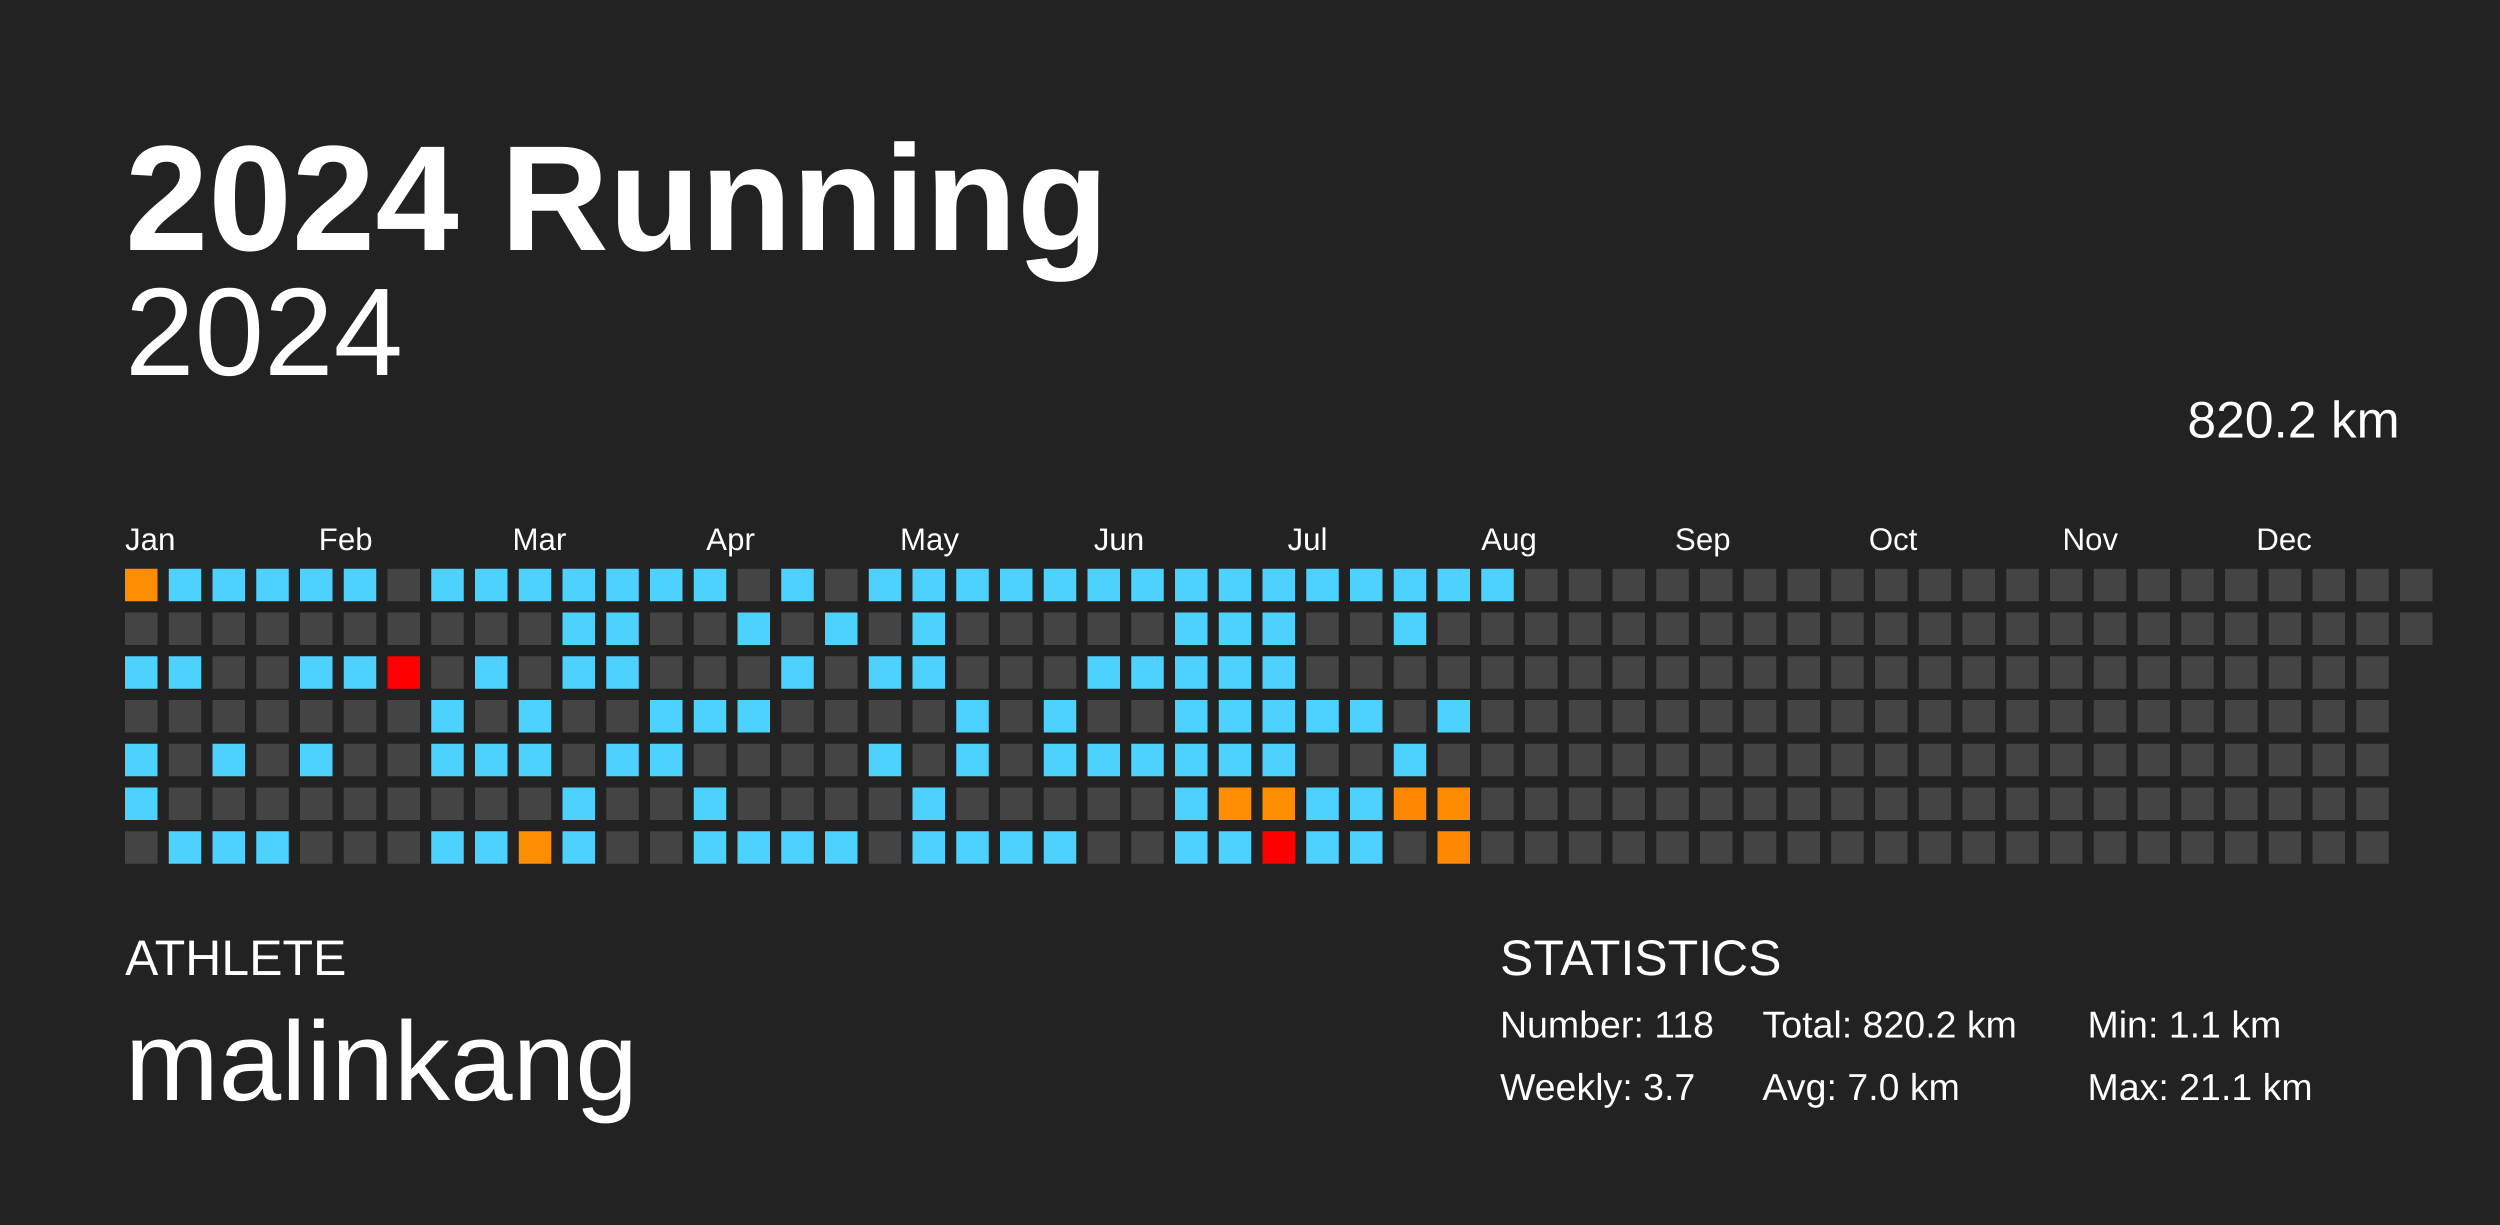
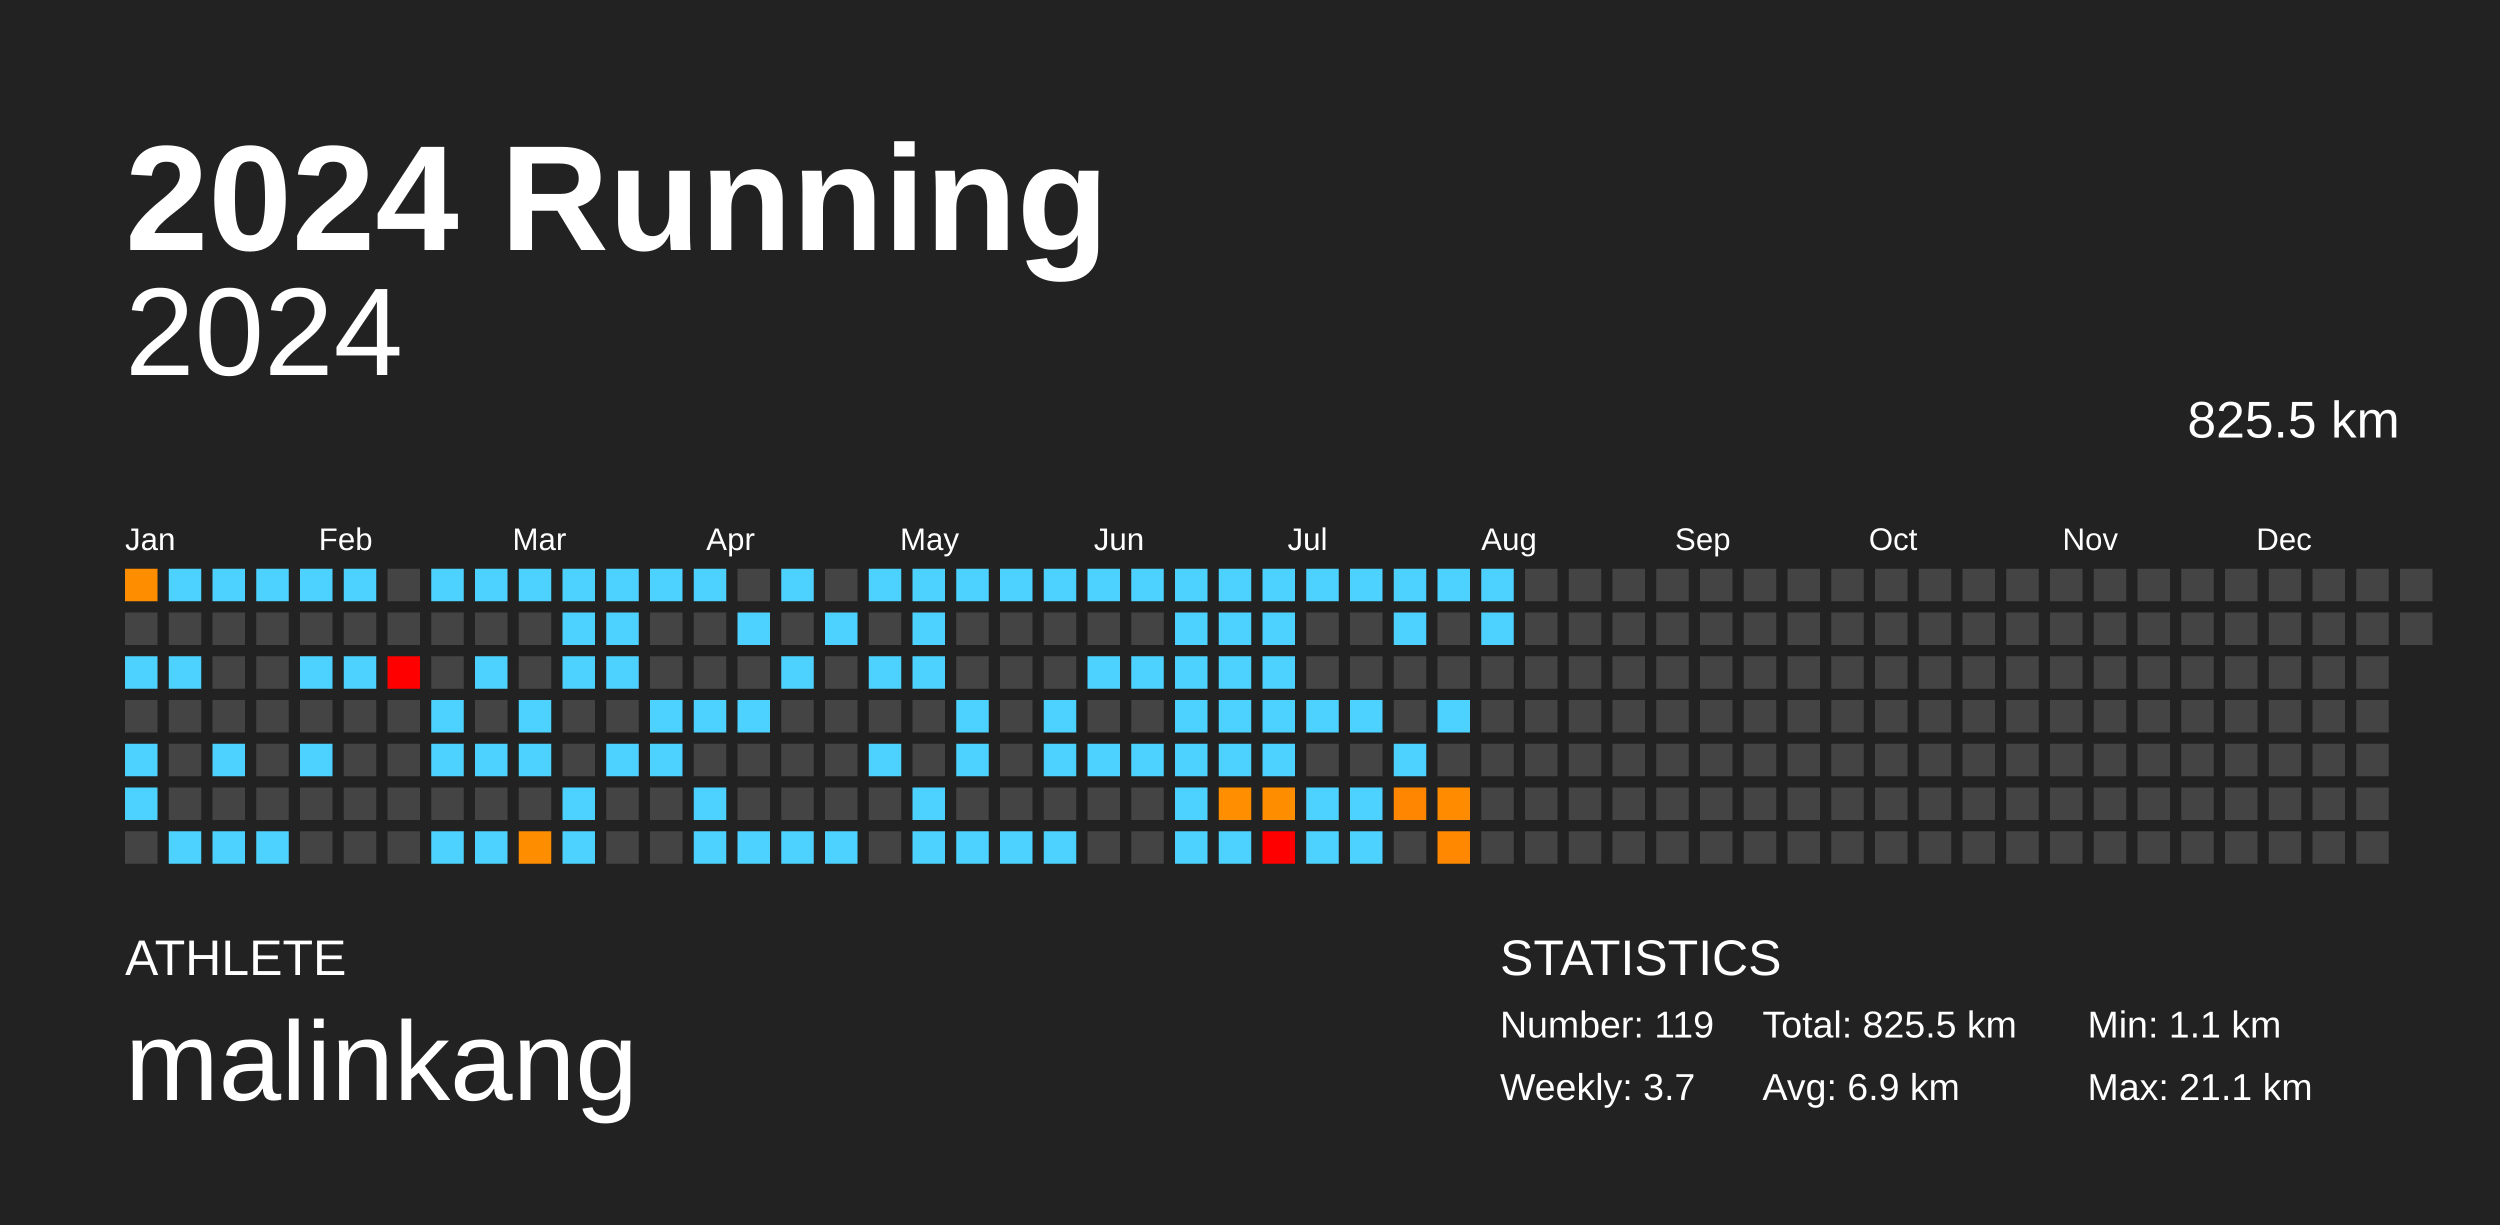
<svg xmlns="http://www.w3.org/2000/svg" baseProfile="full" height="98mm" version="1.1" viewBox="0,0,200,98" width="200mm">
  <defs />
  <rect fill="#222222" height="98" width="200" x="0" y="0" />
  <text fill="#FFFFFF" style="font-size:12px; font-family:Arial; font-weight:bold;" x="10" y="20">2024 Running</text>
  <text fill="#FFFFFF" style="font-size:4px; font-family:Arial" x="10" y="78">ATHLETE</text>
  <text fill="#FFFFFF" style="font-size:9px; font-family:Arial" x="10" y="88">malinkang</text>
  <text fill="#FFFFFF" style="font-size:4px; font-family:Arial" x="120" y="78">STATISTICS</text>
-   <text fill="#FFFFFF" style="font-size:3px; font-family:Arial" x="120" y="83">Number: 118</text>
+   <text fill="#FFFFFF" style="font-size:3px; font-family:Arial" x="120" y="83">Number: 119</text>
  <text fill="#FFFFFF" style="font-size:3px; font-family:Arial" x="120" y="88">Weekly: 3.7</text>
-   <text fill="#FFFFFF" style="font-size:3px; font-family:Arial" x="141" y="83">Total: 820.2 km</text>
-   <text fill="#FFFFFF" style="font-size:3px; font-family:Arial" x="141" y="88">Avg: 7.0 km</text>
+   <text fill="#FFFFFF" style="font-size:3px; font-family:Arial" x="141" y="83">Total: 825.5 km</text>
+   <text fill="#FFFFFF" style="font-size:3px; font-family:Arial" x="141" y="88">Avg: 6.9 km</text>
  <text fill="#FFFFFF" style="font-size:3px; font-family:Arial" x="167" y="83">Min: 1.1 km</text>
  <text fill="#FFFFFF" style="font-size:3px; font-family:Arial" x="167" y="88">Max: 21.1 km</text>
  <text alignment-baseline="hanging" fill="#FFFFFF" style="font-size:10.0px; font-family:Arial;" x="10" y="30">2024</text>
-   <text alignment-baseline="hanging" fill="#FFFFFF" style="font-size:4.125px; font-family:Arial;" x="175" y="35">820.2 km</text>
+   <text alignment-baseline="hanging" fill="#FFFFFF" style="font-size:4.125px; font-family:Arial;" x="175" y="35">825.5 km</text>
  <text fill="#FFFFFF" style="font-size:2.5px; font-family:Arial" x="10.0" y="44">Jan</text>
  <text fill="#FFFFFF" style="font-size:2.5px; font-family:Arial" x="25.5" y="44">Feb</text>
  <text fill="#FFFFFF" style="font-size:2.5px; font-family:Arial" x="41.0" y="44">Mar</text>
  <text fill="#FFFFFF" style="font-size:2.5px; font-family:Arial" x="56.5" y="44">Apr</text>
  <text fill="#FFFFFF" style="font-size:2.5px; font-family:Arial" x="72.0" y="44">May</text>
  <text fill="#FFFFFF" style="font-size:2.5px; font-family:Arial" x="87.5" y="44">Jun</text>
  <text fill="#FFFFFF" style="font-size:2.5px; font-family:Arial" x="103.0" y="44">Jul</text>
  <text fill="#FFFFFF" style="font-size:2.5px; font-family:Arial" x="118.5" y="44">Aug</text>
  <text fill="#FFFFFF" style="font-size:2.5px; font-family:Arial" x="134.0" y="44">Sep</text>
  <text fill="#FFFFFF" style="font-size:2.5px; font-family:Arial" x="149.5" y="44">Oct</text>
  <text fill="#FFFFFF" style="font-size:2.5px; font-family:Arial" x="165.0" y="44">Nov</text>
  <text fill="#FFFFFF" style="font-size:2.5px; font-family:Arial" x="180.5" y="44">Dec</text>
  <rect fill="#ff8d00" height="2.6" width="2.6" x="10.0" y="45.5" />
  <rect fill="#444444" height="2.6" width="2.6" x="10.0" y="49.0" />
  <rect fill="#4dd2ff" height="2.6" width="2.6" x="10.0" y="52.5" />
  <rect fill="#444444" height="2.6" width="2.6" x="10.0" y="56.0" />
  <rect fill="#4dd2ff" height="2.6" width="2.6" x="10.0" y="59.5" />
  <rect fill="#4dd2ff" height="2.6" width="2.6" x="10.0" y="63.0" />
  <rect fill="#444444" height="2.6" width="2.6" x="10.0" y="66.5" />
  <rect fill="#4dd2ff" height="2.6" width="2.6" x="13.5" y="45.5" />
  <rect fill="#444444" height="2.6" width="2.6" x="13.5" y="49.0" />
  <rect fill="#4dd2ff" height="2.6" width="2.6" x="13.5" y="52.5" />
  <rect fill="#444444" height="2.6" width="2.6" x="13.5" y="56.0" />
  <rect fill="#444444" height="2.6" width="2.6" x="13.5" y="59.5" />
  <rect fill="#444444" height="2.6" width="2.6" x="13.5" y="63.0" />
  <rect fill="#4dd2ff" height="2.6" width="2.6" x="13.5" y="66.5" />
  <rect fill="#4dd2ff" height="2.6" width="2.6" x="17.0" y="45.5" />
  <rect fill="#444444" height="2.6" width="2.6" x="17.0" y="49.0" />
  <rect fill="#444444" height="2.6" width="2.6" x="17.0" y="52.5" />
  <rect fill="#444444" height="2.6" width="2.6" x="17.0" y="56.0" />
  <rect fill="#4dd2ff" height="2.6" width="2.6" x="17.0" y="59.5" />
  <rect fill="#444444" height="2.6" width="2.6" x="17.0" y="63.0" />
  <rect fill="#4dd2ff" height="2.6" width="2.6" x="17.0" y="66.5" />
  <rect fill="#4dd2ff" height="2.6" width="2.6" x="20.5" y="45.5" />
  <rect fill="#444444" height="2.6" width="2.6" x="20.5" y="49.0" />
  <rect fill="#444444" height="2.6" width="2.6" x="20.5" y="52.5" />
  <rect fill="#444444" height="2.6" width="2.6" x="20.5" y="56.0" />
  <rect fill="#444444" height="2.6" width="2.6" x="20.5" y="59.5" />
  <rect fill="#444444" height="2.6" width="2.6" x="20.5" y="63.0" />
  <rect fill="#4dd2ff" height="2.6" width="2.6" x="20.5" y="66.5" />
  <rect fill="#4dd2ff" height="2.6" width="2.6" x="24.0" y="45.5" />
  <rect fill="#444444" height="2.6" width="2.6" x="24.0" y="49.0" />
  <rect fill="#4dd2ff" height="2.6" width="2.6" x="24.0" y="52.5" />
  <rect fill="#444444" height="2.6" width="2.6" x="24.0" y="56.0" />
  <rect fill="#4dd2ff" height="2.6" width="2.6" x="24.0" y="59.5" />
  <rect fill="#444444" height="2.6" width="2.6" x="24.0" y="63.0" />
  <rect fill="#444444" height="2.6" width="2.6" x="24.0" y="66.5" />
  <rect fill="#4dd2ff" height="2.6" width="2.6" x="27.5" y="45.5" />
  <rect fill="#444444" height="2.6" width="2.6" x="27.5" y="49.0" />
  <rect fill="#4dd2ff" height="2.6" width="2.6" x="27.5" y="52.5" />
  <rect fill="#444444" height="2.6" width="2.6" x="27.5" y="56.0" />
  <rect fill="#444444" height="2.6" width="2.6" x="27.5" y="59.5" />
  <rect fill="#444444" height="2.6" width="2.6" x="27.5" y="63.0" />
  <rect fill="#444444" height="2.6" width="2.6" x="27.5" y="66.5" />
  <rect fill="#444444" height="2.6" width="2.6" x="31.0" y="45.5" />
  <rect fill="#444444" height="2.6" width="2.6" x="31.0" y="49.0" />
  <rect fill="red" height="2.6" width="2.6" x="31.0" y="52.5" />
  <rect fill="#444444" height="2.6" width="2.6" x="31.0" y="56.0" />
  <rect fill="#444444" height="2.6" width="2.6" x="31.0" y="59.5" />
  <rect fill="#444444" height="2.6" width="2.6" x="31.0" y="63.0" />
  <rect fill="#444444" height="2.6" width="2.6" x="31.0" y="66.5" />
  <rect fill="#4dd2ff" height="2.6" width="2.6" x="34.5" y="45.5" />
  <rect fill="#444444" height="2.6" width="2.6" x="34.5" y="49.0" />
  <rect fill="#444444" height="2.6" width="2.6" x="34.5" y="52.5" />
  <rect fill="#4dd2ff" height="2.6" width="2.6" x="34.5" y="56.0" />
  <rect fill="#4dd2ff" height="2.6" width="2.6" x="34.5" y="59.5" />
  <rect fill="#444444" height="2.6" width="2.6" x="34.5" y="63.0" />
  <rect fill="#4dd2ff" height="2.6" width="2.6" x="34.5" y="66.5" />
  <rect fill="#4dd2ff" height="2.6" width="2.6" x="38.0" y="45.5" />
  <rect fill="#444444" height="2.6" width="2.6" x="38.0" y="49.0" />
  <rect fill="#4dd2ff" height="2.6" width="2.6" x="38.0" y="52.5" />
  <rect fill="#444444" height="2.6" width="2.6" x="38.0" y="56.0" />
  <rect fill="#4dd2ff" height="2.6" width="2.6" x="38.0" y="59.5" />
  <rect fill="#444444" height="2.6" width="2.6" x="38.0" y="63.0" />
  <rect fill="#4dd2ff" height="2.6" width="2.6" x="38.0" y="66.5" />
  <rect fill="#4dd2ff" height="2.6" width="2.6" x="41.5" y="45.5" />
  <rect fill="#444444" height="2.6" width="2.6" x="41.5" y="49.0" />
  <rect fill="#444444" height="2.6" width="2.6" x="41.5" y="52.5" />
  <rect fill="#4dd2ff" height="2.6" width="2.6" x="41.5" y="56.0" />
  <rect fill="#4dd2ff" height="2.6" width="2.6" x="41.5" y="59.5" />
  <rect fill="#444444" height="2.6" width="2.6" x="41.5" y="63.0" />
  <rect fill="#ff8d00" height="2.6" width="2.6" x="41.5" y="66.5" />
  <rect fill="#4dd2ff" height="2.6" width="2.6" x="45.0" y="45.5" />
  <rect fill="#4dd2ff" height="2.6" width="2.6" x="45.0" y="49.0" />
  <rect fill="#4dd2ff" height="2.6" width="2.6" x="45.0" y="52.5" />
  <rect fill="#444444" height="2.6" width="2.6" x="45.0" y="56.0" />
  <rect fill="#444444" height="2.6" width="2.6" x="45.0" y="59.5" />
  <rect fill="#4dd2ff" height="2.6" width="2.6" x="45.0" y="63.0" />
  <rect fill="#4dd2ff" height="2.6" width="2.6" x="45.0" y="66.5" />
  <rect fill="#4dd2ff" height="2.6" width="2.6" x="48.5" y="45.5" />
  <rect fill="#4dd2ff" height="2.6" width="2.6" x="48.5" y="49.0" />
  <rect fill="#4dd2ff" height="2.6" width="2.6" x="48.5" y="52.5" />
  <rect fill="#444444" height="2.6" width="2.6" x="48.5" y="56.0" />
  <rect fill="#4dd2ff" height="2.6" width="2.6" x="48.5" y="59.5" />
  <rect fill="#444444" height="2.6" width="2.6" x="48.5" y="63.0" />
  <rect fill="#444444" height="2.6" width="2.6" x="48.5" y="66.5" />
  <rect fill="#4dd2ff" height="2.6" width="2.6" x="52.0" y="45.5" />
  <rect fill="#444444" height="2.6" width="2.6" x="52.0" y="49.0" />
  <rect fill="#444444" height="2.6" width="2.6" x="52.0" y="52.5" />
  <rect fill="#4dd2ff" height="2.6" width="2.6" x="52.0" y="56.0" />
  <rect fill="#4dd2ff" height="2.6" width="2.6" x="52.0" y="59.5" />
  <rect fill="#444444" height="2.6" width="2.6" x="52.0" y="63.0" />
  <rect fill="#444444" height="2.6" width="2.6" x="52.0" y="66.5" />
  <rect fill="#4dd2ff" height="2.6" width="2.6" x="55.5" y="45.5" />
  <rect fill="#444444" height="2.6" width="2.6" x="55.5" y="49.0" />
  <rect fill="#444444" height="2.6" width="2.6" x="55.5" y="52.5" />
  <rect fill="#4dd2ff" height="2.6" width="2.6" x="55.5" y="56.0" />
  <rect fill="#444444" height="2.6" width="2.6" x="55.5" y="59.5" />
  <rect fill="#4dd2ff" height="2.6" width="2.6" x="55.5" y="63.0" />
  <rect fill="#4dd2ff" height="2.6" width="2.6" x="55.5" y="66.5" />
  <rect fill="#444444" height="2.6" width="2.6" x="59.0" y="45.5" />
  <rect fill="#4dd2ff" height="2.6" width="2.6" x="59.0" y="49.0" />
  <rect fill="#444444" height="2.6" width="2.6" x="59.0" y="52.5" />
  <rect fill="#4dd2ff" height="2.6" width="2.6" x="59.0" y="56.0" />
  <rect fill="#444444" height="2.6" width="2.6" x="59.0" y="59.5" />
  <rect fill="#444444" height="2.6" width="2.6" x="59.0" y="63.0" />
  <rect fill="#4dd2ff" height="2.6" width="2.6" x="59.0" y="66.5" />
  <rect fill="#4dd2ff" height="2.6" width="2.6" x="62.5" y="45.5" />
  <rect fill="#444444" height="2.6" width="2.6" x="62.5" y="49.0" />
  <rect fill="#4dd2ff" height="2.6" width="2.6" x="62.5" y="52.5" />
  <rect fill="#444444" height="2.6" width="2.6" x="62.5" y="56.0" />
  <rect fill="#444444" height="2.6" width="2.6" x="62.5" y="59.5" />
  <rect fill="#444444" height="2.6" width="2.6" x="62.5" y="63.0" />
  <rect fill="#4dd2ff" height="2.6" width="2.6" x="62.5" y="66.5" />
  <rect fill="#444444" height="2.6" width="2.6" x="66.0" y="45.5" />
  <rect fill="#4dd2ff" height="2.6" width="2.6" x="66.0" y="49.0" />
  <rect fill="#444444" height="2.6" width="2.6" x="66.0" y="52.5" />
  <rect fill="#444444" height="2.6" width="2.6" x="66.0" y="56.0" />
  <rect fill="#444444" height="2.6" width="2.6" x="66.0" y="59.5" />
  <rect fill="#444444" height="2.6" width="2.6" x="66.0" y="63.0" />
  <rect fill="#4dd2ff" height="2.6" width="2.6" x="66.0" y="66.5" />
  <rect fill="#4dd2ff" height="2.6" width="2.6" x="69.5" y="45.5" />
  <rect fill="#444444" height="2.6" width="2.6" x="69.5" y="49.0" />
  <rect fill="#4dd2ff" height="2.6" width="2.6" x="69.5" y="52.5" />
  <rect fill="#444444" height="2.6" width="2.6" x="69.5" y="56.0" />
  <rect fill="#4dd2ff" height="2.6" width="2.6" x="69.5" y="59.5" />
  <rect fill="#444444" height="2.6" width="2.6" x="69.5" y="63.0" />
  <rect fill="#444444" height="2.6" width="2.6" x="69.5" y="66.5" />
  <rect fill="#4dd2ff" height="2.6" width="2.6" x="73.0" y="45.5" />
  <rect fill="#4dd2ff" height="2.6" width="2.6" x="73.0" y="49.0" />
  <rect fill="#4dd2ff" height="2.6" width="2.6" x="73.0" y="52.5" />
  <rect fill="#444444" height="2.6" width="2.6" x="73.0" y="56.0" />
  <rect fill="#444444" height="2.6" width="2.6" x="73.0" y="59.5" />
  <rect fill="#4dd2ff" height="2.6" width="2.6" x="73.0" y="63.0" />
  <rect fill="#4dd2ff" height="2.6" width="2.6" x="73.0" y="66.5" />
  <rect fill="#4dd2ff" height="2.6" width="2.6" x="76.5" y="45.5" />
  <rect fill="#444444" height="2.6" width="2.6" x="76.5" y="49.0" />
  <rect fill="#444444" height="2.6" width="2.6" x="76.5" y="52.5" />
  <rect fill="#4dd2ff" height="2.6" width="2.6" x="76.5" y="56.0" />
  <rect fill="#4dd2ff" height="2.6" width="2.6" x="76.5" y="59.5" />
  <rect fill="#444444" height="2.6" width="2.6" x="76.5" y="63.0" />
  <rect fill="#4dd2ff" height="2.6" width="2.6" x="76.5" y="66.5" />
  <rect fill="#4dd2ff" height="2.6" width="2.6" x="80.0" y="45.5" />
  <rect fill="#444444" height="2.6" width="2.6" x="80.0" y="49.0" />
  <rect fill="#444444" height="2.6" width="2.6" x="80.0" y="52.5" />
  <rect fill="#444444" height="2.6" width="2.6" x="80.0" y="56.0" />
  <rect fill="#444444" height="2.6" width="2.6" x="80.0" y="59.5" />
  <rect fill="#444444" height="2.6" width="2.6" x="80.0" y="63.0" />
  <rect fill="#4dd2ff" height="2.6" width="2.6" x="80.0" y="66.5" />
  <rect fill="#4dd2ff" height="2.6" width="2.6" x="83.5" y="45.5" />
  <rect fill="#444444" height="2.6" width="2.6" x="83.5" y="49.0" />
  <rect fill="#444444" height="2.6" width="2.6" x="83.5" y="52.5" />
  <rect fill="#4dd2ff" height="2.6" width="2.6" x="83.5" y="56.0" />
  <rect fill="#4dd2ff" height="2.6" width="2.6" x="83.5" y="59.5" />
  <rect fill="#444444" height="2.6" width="2.6" x="83.5" y="63.0" />
  <rect fill="#4dd2ff" height="2.6" width="2.6" x="83.5" y="66.5" />
  <rect fill="#4dd2ff" height="2.6" width="2.6" x="87.0" y="45.5" />
  <rect fill="#444444" height="2.6" width="2.6" x="87.0" y="49.0" />
  <rect fill="#4dd2ff" height="2.6" width="2.6" x="87.0" y="52.5" />
  <rect fill="#444444" height="2.6" width="2.6" x="87.0" y="56.0" />
  <rect fill="#4dd2ff" height="2.6" width="2.6" x="87.0" y="59.5" />
  <rect fill="#444444" height="2.6" width="2.6" x="87.0" y="63.0" />
  <rect fill="#444444" height="2.6" width="2.6" x="87.0" y="66.5" />
  <rect fill="#4dd2ff" height="2.6" width="2.6" x="90.5" y="45.5" />
  <rect fill="#444444" height="2.6" width="2.6" x="90.5" y="49.0" />
  <rect fill="#4dd2ff" height="2.6" width="2.6" x="90.5" y="52.5" />
  <rect fill="#444444" height="2.6" width="2.6" x="90.5" y="56.0" />
  <rect fill="#4dd2ff" height="2.6" width="2.6" x="90.5" y="59.5" />
  <rect fill="#444444" height="2.6" width="2.6" x="90.5" y="63.0" />
  <rect fill="#444444" height="2.6" width="2.6" x="90.5" y="66.5" />
  <rect fill="#4dd2ff" height="2.6" width="2.6" x="94.0" y="45.5" />
  <rect fill="#4dd2ff" height="2.6" width="2.6" x="94.0" y="49.0" />
  <rect fill="#4dd2ff" height="2.6" width="2.6" x="94.0" y="52.5" />
  <rect fill="#4dd2ff" height="2.6" width="2.6" x="94.0" y="56.0" />
  <rect fill="#4dd2ff" height="2.6" width="2.6" x="94.0" y="59.5" />
  <rect fill="#4dd2ff" height="2.6" width="2.6" x="94.0" y="63.0" />
  <rect fill="#4dd2ff" height="2.6" width="2.6" x="94.0" y="66.5" />
  <rect fill="#4dd2ff" height="2.6" width="2.6" x="97.5" y="45.5" />
  <rect fill="#4dd2ff" height="2.6" width="2.6" x="97.5" y="49.0" />
  <rect fill="#4dd2ff" height="2.6" width="2.6" x="97.5" y="52.5" />
  <rect fill="#4dd2ff" height="2.6" width="2.6" x="97.5" y="56.0" />
  <rect fill="#4dd2ff" height="2.6" width="2.6" x="97.5" y="59.5" />
  <rect fill="#ff8e00" height="2.6" width="2.6" x="97.5" y="63.0" />
  <rect fill="#4dd2ff" height="2.6" width="2.6" x="97.5" y="66.5" />
  <rect fill="#4dd2ff" height="2.6" width="2.6" x="101.0" y="45.5" />
  <rect fill="#4dd2ff" height="2.6" width="2.6" x="101.0" y="49.0" />
  <rect fill="#4dd2ff" height="2.6" width="2.6" x="101.0" y="52.5" />
  <rect fill="#4dd2ff" height="2.6" width="2.6" x="101.0" y="56.0" />
  <rect fill="#4dd2ff" height="2.6" width="2.6" x="101.0" y="59.5" />
  <rect fill="#ff8d00" height="2.6" width="2.6" x="101.0" y="63.0" />
  <rect fill="red" height="2.6" width="2.6" x="101.0" y="66.5" />
  <rect fill="#4dd2ff" height="2.6" width="2.6" x="104.5" y="45.5" />
  <rect fill="#444444" height="2.6" width="2.6" x="104.5" y="49.0" />
  <rect fill="#444444" height="2.6" width="2.6" x="104.5" y="52.5" />
  <rect fill="#4dd2ff" height="2.6" width="2.6" x="104.5" y="56.0" />
  <rect fill="#444444" height="2.6" width="2.6" x="104.5" y="59.5" />
  <rect fill="#4dd2ff" height="2.6" width="2.6" x="104.5" y="63.0" />
  <rect fill="#4dd2ff" height="2.6" width="2.6" x="104.5" y="66.5" />
  <rect fill="#4dd2ff" height="2.6" width="2.6" x="108.0" y="45.5" />
  <rect fill="#444444" height="2.6" width="2.6" x="108.0" y="49.0" />
  <rect fill="#444444" height="2.6" width="2.6" x="108.0" y="52.5" />
  <rect fill="#4dd2ff" height="2.6" width="2.6" x="108.0" y="56.0" />
  <rect fill="#444444" height="2.6" width="2.6" x="108.0" y="59.5" />
  <rect fill="#4dd2ff" height="2.6" width="2.6" x="108.0" y="63.0" />
  <rect fill="#4dd2ff" height="2.6" width="2.6" x="108.0" y="66.5" />
  <rect fill="#4dd2ff" height="2.6" width="2.6" x="111.5" y="45.5" />
  <rect fill="#4dd2ff" height="2.6" width="2.6" x="111.5" y="49.0" />
  <rect fill="#444444" height="2.6" width="2.6" x="111.5" y="52.5" />
  <rect fill="#444444" height="2.6" width="2.6" x="111.5" y="56.0" />
  <rect fill="#4dd2ff" height="2.6" width="2.6" x="111.5" y="59.5" />
  <rect fill="#ff8600" height="2.6" width="2.6" x="111.5" y="63.0" />
  <rect fill="#444444" height="2.6" width="2.6" x="111.5" y="66.5" />
  <rect fill="#4dd2ff" height="2.6" width="2.6" x="115.0" y="45.5" />
  <rect fill="#444444" height="2.6" width="2.6" x="115.0" y="49.0" />
  <rect fill="#444444" height="2.6" width="2.6" x="115.0" y="52.5" />
  <rect fill="#4dd2ff" height="2.6" width="2.6" x="115.0" y="56.0" />
  <rect fill="#444444" height="2.6" width="2.6" x="115.0" y="59.5" />
  <rect fill="#ff8c00" height="2.6" width="2.6" x="115.0" y="63.0" />
  <rect fill="#ff8800" height="2.6" width="2.6" x="115.0" y="66.5" />
  <rect fill="#4dd2ff" height="2.6" width="2.6" x="118.5" y="45.5" />
-   <rect fill="#444444" height="2.6" width="2.6" x="118.5" y="49.0" />
+   <rect fill="#4dd2ff" height="2.6" width="2.6" x="118.5" y="49.0" />
  <rect fill="#444444" height="2.6" width="2.6" x="118.5" y="52.5" />
  <rect fill="#444444" height="2.6" width="2.6" x="118.5" y="56.0" />
  <rect fill="#444444" height="2.6" width="2.6" x="118.5" y="59.5" />
  <rect fill="#444444" height="2.6" width="2.6" x="118.5" y="63.0" />
  <rect fill="#444444" height="2.6" width="2.6" x="118.5" y="66.5" />
  <rect fill="#444444" height="2.6" width="2.6" x="122.0" y="45.5" />
  <rect fill="#444444" height="2.6" width="2.6" x="122.0" y="49.0" />
  <rect fill="#444444" height="2.6" width="2.6" x="122.0" y="52.5" />
  <rect fill="#444444" height="2.6" width="2.6" x="122.0" y="56.0" />
  <rect fill="#444444" height="2.6" width="2.6" x="122.0" y="59.5" />
  <rect fill="#444444" height="2.6" width="2.6" x="122.0" y="63.0" />
  <rect fill="#444444" height="2.6" width="2.6" x="122.0" y="66.5" />
  <rect fill="#444444" height="2.6" width="2.6" x="125.5" y="45.5" />
  <rect fill="#444444" height="2.6" width="2.6" x="125.5" y="49.0" />
  <rect fill="#444444" height="2.6" width="2.6" x="125.5" y="52.5" />
  <rect fill="#444444" height="2.6" width="2.6" x="125.5" y="56.0" />
  <rect fill="#444444" height="2.6" width="2.6" x="125.5" y="59.5" />
  <rect fill="#444444" height="2.6" width="2.6" x="125.5" y="63.0" />
  <rect fill="#444444" height="2.6" width="2.6" x="125.5" y="66.5" />
  <rect fill="#444444" height="2.6" width="2.6" x="129.0" y="45.5" />
  <rect fill="#444444" height="2.6" width="2.6" x="129.0" y="49.0" />
  <rect fill="#444444" height="2.6" width="2.6" x="129.0" y="52.5" />
  <rect fill="#444444" height="2.6" width="2.6" x="129.0" y="56.0" />
  <rect fill="#444444" height="2.6" width="2.6" x="129.0" y="59.5" />
  <rect fill="#444444" height="2.6" width="2.6" x="129.0" y="63.0" />
  <rect fill="#444444" height="2.6" width="2.6" x="129.0" y="66.5" />
  <rect fill="#444444" height="2.6" width="2.6" x="132.5" y="45.5" />
  <rect fill="#444444" height="2.6" width="2.6" x="132.5" y="49.0" />
  <rect fill="#444444" height="2.6" width="2.6" x="132.5" y="52.5" />
  <rect fill="#444444" height="2.6" width="2.6" x="132.5" y="56.0" />
  <rect fill="#444444" height="2.6" width="2.6" x="132.5" y="59.5" />
  <rect fill="#444444" height="2.6" width="2.6" x="132.5" y="63.0" />
  <rect fill="#444444" height="2.6" width="2.6" x="132.5" y="66.5" />
  <rect fill="#444444" height="2.6" width="2.6" x="136.0" y="45.5" />
  <rect fill="#444444" height="2.6" width="2.6" x="136.0" y="49.0" />
  <rect fill="#444444" height="2.6" width="2.6" x="136.0" y="52.5" />
  <rect fill="#444444" height="2.6" width="2.6" x="136.0" y="56.0" />
  <rect fill="#444444" height="2.6" width="2.6" x="136.0" y="59.5" />
  <rect fill="#444444" height="2.6" width="2.6" x="136.0" y="63.0" />
  <rect fill="#444444" height="2.6" width="2.6" x="136.0" y="66.5" />
  <rect fill="#444444" height="2.6" width="2.6" x="139.5" y="45.5" />
  <rect fill="#444444" height="2.6" width="2.6" x="139.5" y="49.0" />
  <rect fill="#444444" height="2.6" width="2.6" x="139.5" y="52.5" />
  <rect fill="#444444" height="2.6" width="2.6" x="139.5" y="56.0" />
  <rect fill="#444444" height="2.6" width="2.6" x="139.5" y="59.5" />
  <rect fill="#444444" height="2.6" width="2.6" x="139.5" y="63.0" />
  <rect fill="#444444" height="2.6" width="2.6" x="139.5" y="66.5" />
  <rect fill="#444444" height="2.6" width="2.6" x="143.0" y="45.5" />
  <rect fill="#444444" height="2.6" width="2.6" x="143.0" y="49.0" />
  <rect fill="#444444" height="2.6" width="2.6" x="143.0" y="52.5" />
  <rect fill="#444444" height="2.6" width="2.6" x="143.0" y="56.0" />
  <rect fill="#444444" height="2.6" width="2.6" x="143.0" y="59.5" />
  <rect fill="#444444" height="2.6" width="2.6" x="143.0" y="63.0" />
  <rect fill="#444444" height="2.6" width="2.6" x="143.0" y="66.5" />
  <rect fill="#444444" height="2.6" width="2.6" x="146.5" y="45.5" />
  <rect fill="#444444" height="2.6" width="2.6" x="146.5" y="49.0" />
  <rect fill="#444444" height="2.6" width="2.6" x="146.5" y="52.5" />
  <rect fill="#444444" height="2.6" width="2.6" x="146.5" y="56.0" />
  <rect fill="#444444" height="2.6" width="2.6" x="146.5" y="59.5" />
  <rect fill="#444444" height="2.6" width="2.6" x="146.5" y="63.0" />
  <rect fill="#444444" height="2.6" width="2.6" x="146.5" y="66.5" />
  <rect fill="#444444" height="2.6" width="2.6" x="150.0" y="45.5" />
  <rect fill="#444444" height="2.6" width="2.6" x="150.0" y="49.0" />
  <rect fill="#444444" height="2.6" width="2.6" x="150.0" y="52.5" />
  <rect fill="#444444" height="2.6" width="2.6" x="150.0" y="56.0" />
  <rect fill="#444444" height="2.6" width="2.6" x="150.0" y="59.5" />
  <rect fill="#444444" height="2.6" width="2.6" x="150.0" y="63.0" />
  <rect fill="#444444" height="2.6" width="2.6" x="150.0" y="66.5" />
  <rect fill="#444444" height="2.6" width="2.6" x="153.5" y="45.5" />
  <rect fill="#444444" height="2.6" width="2.6" x="153.5" y="49.0" />
  <rect fill="#444444" height="2.6" width="2.6" x="153.5" y="52.5" />
  <rect fill="#444444" height="2.6" width="2.6" x="153.5" y="56.0" />
  <rect fill="#444444" height="2.6" width="2.6" x="153.5" y="59.5" />
  <rect fill="#444444" height="2.6" width="2.6" x="153.5" y="63.0" />
  <rect fill="#444444" height="2.6" width="2.6" x="153.5" y="66.5" />
  <rect fill="#444444" height="2.6" width="2.6" x="157.0" y="45.5" />
  <rect fill="#444444" height="2.6" width="2.6" x="157.0" y="49.0" />
  <rect fill="#444444" height="2.6" width="2.6" x="157.0" y="52.5" />
  <rect fill="#444444" height="2.6" width="2.6" x="157.0" y="56.0" />
  <rect fill="#444444" height="2.6" width="2.6" x="157.0" y="59.5" />
  <rect fill="#444444" height="2.6" width="2.6" x="157.0" y="63.0" />
  <rect fill="#444444" height="2.6" width="2.6" x="157.0" y="66.5" />
  <rect fill="#444444" height="2.6" width="2.6" x="160.5" y="45.5" />
  <rect fill="#444444" height="2.6" width="2.6" x="160.5" y="49.0" />
  <rect fill="#444444" height="2.6" width="2.6" x="160.5" y="52.5" />
  <rect fill="#444444" height="2.6" width="2.6" x="160.5" y="56.0" />
  <rect fill="#444444" height="2.6" width="2.6" x="160.5" y="59.5" />
  <rect fill="#444444" height="2.6" width="2.6" x="160.5" y="63.0" />
  <rect fill="#444444" height="2.6" width="2.6" x="160.5" y="66.5" />
  <rect fill="#444444" height="2.6" width="2.6" x="164.0" y="45.5" />
  <rect fill="#444444" height="2.6" width="2.6" x="164.0" y="49.0" />
  <rect fill="#444444" height="2.6" width="2.6" x="164.0" y="52.5" />
  <rect fill="#444444" height="2.6" width="2.6" x="164.0" y="56.0" />
  <rect fill="#444444" height="2.6" width="2.6" x="164.0" y="59.5" />
  <rect fill="#444444" height="2.6" width="2.6" x="164.0" y="63.0" />
  <rect fill="#444444" height="2.6" width="2.6" x="164.0" y="66.5" />
  <rect fill="#444444" height="2.6" width="2.6" x="167.5" y="45.5" />
  <rect fill="#444444" height="2.6" width="2.6" x="167.5" y="49.0" />
  <rect fill="#444444" height="2.6" width="2.6" x="167.5" y="52.5" />
  <rect fill="#444444" height="2.6" width="2.6" x="167.5" y="56.0" />
  <rect fill="#444444" height="2.6" width="2.6" x="167.5" y="59.5" />
  <rect fill="#444444" height="2.6" width="2.6" x="167.5" y="63.0" />
  <rect fill="#444444" height="2.6" width="2.6" x="167.5" y="66.5" />
  <rect fill="#444444" height="2.6" width="2.6" x="171.0" y="45.5" />
  <rect fill="#444444" height="2.6" width="2.6" x="171.0" y="49.0" />
  <rect fill="#444444" height="2.6" width="2.6" x="171.0" y="52.5" />
  <rect fill="#444444" height="2.6" width="2.6" x="171.0" y="56.0" />
  <rect fill="#444444" height="2.6" width="2.6" x="171.0" y="59.5" />
  <rect fill="#444444" height="2.6" width="2.6" x="171.0" y="63.0" />
  <rect fill="#444444" height="2.6" width="2.6" x="171.0" y="66.5" />
  <rect fill="#444444" height="2.6" width="2.6" x="174.5" y="45.5" />
  <rect fill="#444444" height="2.6" width="2.6" x="174.5" y="49.0" />
  <rect fill="#444444" height="2.6" width="2.6" x="174.5" y="52.5" />
  <rect fill="#444444" height="2.6" width="2.6" x="174.5" y="56.0" />
  <rect fill="#444444" height="2.6" width="2.6" x="174.5" y="59.5" />
  <rect fill="#444444" height="2.6" width="2.6" x="174.5" y="63.0" />
  <rect fill="#444444" height="2.6" width="2.6" x="174.5" y="66.5" />
  <rect fill="#444444" height="2.6" width="2.6" x="178.0" y="45.5" />
  <rect fill="#444444" height="2.6" width="2.6" x="178.0" y="49.0" />
  <rect fill="#444444" height="2.6" width="2.6" x="178.0" y="52.5" />
  <rect fill="#444444" height="2.6" width="2.6" x="178.0" y="56.0" />
  <rect fill="#444444" height="2.6" width="2.6" x="178.0" y="59.5" />
  <rect fill="#444444" height="2.6" width="2.6" x="178.0" y="63.0" />
  <rect fill="#444444" height="2.6" width="2.6" x="178.0" y="66.5" />
  <rect fill="#444444" height="2.6" width="2.6" x="181.5" y="45.5" />
  <rect fill="#444444" height="2.6" width="2.6" x="181.5" y="49.0" />
  <rect fill="#444444" height="2.6" width="2.6" x="181.5" y="52.5" />
  <rect fill="#444444" height="2.6" width="2.6" x="181.5" y="56.0" />
  <rect fill="#444444" height="2.6" width="2.6" x="181.5" y="59.5" />
  <rect fill="#444444" height="2.6" width="2.6" x="181.5" y="63.0" />
  <rect fill="#444444" height="2.6" width="2.6" x="181.5" y="66.5" />
  <rect fill="#444444" height="2.6" width="2.6" x="185.0" y="45.5" />
  <rect fill="#444444" height="2.6" width="2.6" x="185.0" y="49.0" />
  <rect fill="#444444" height="2.6" width="2.6" x="185.0" y="52.5" />
  <rect fill="#444444" height="2.6" width="2.6" x="185.0" y="56.0" />
  <rect fill="#444444" height="2.6" width="2.6" x="185.0" y="59.5" />
  <rect fill="#444444" height="2.6" width="2.6" x="185.0" y="63.0" />
  <rect fill="#444444" height="2.6" width="2.6" x="185.0" y="66.5" />
  <rect fill="#444444" height="2.6" width="2.6" x="188.5" y="45.5" />
  <rect fill="#444444" height="2.6" width="2.6" x="188.5" y="49.0" />
  <rect fill="#444444" height="2.6" width="2.6" x="188.5" y="52.5" />
  <rect fill="#444444" height="2.6" width="2.6" x="188.5" y="56.0" />
  <rect fill="#444444" height="2.6" width="2.6" x="188.5" y="59.5" />
  <rect fill="#444444" height="2.6" width="2.6" x="188.5" y="63.0" />
  <rect fill="#444444" height="2.6" width="2.6" x="188.5" y="66.5" />
  <rect fill="#444444" height="2.6" width="2.6" x="192.0" y="45.5" />
  <rect fill="#444444" height="2.6" width="2.6" x="192.0" y="49.0" />
</svg>
